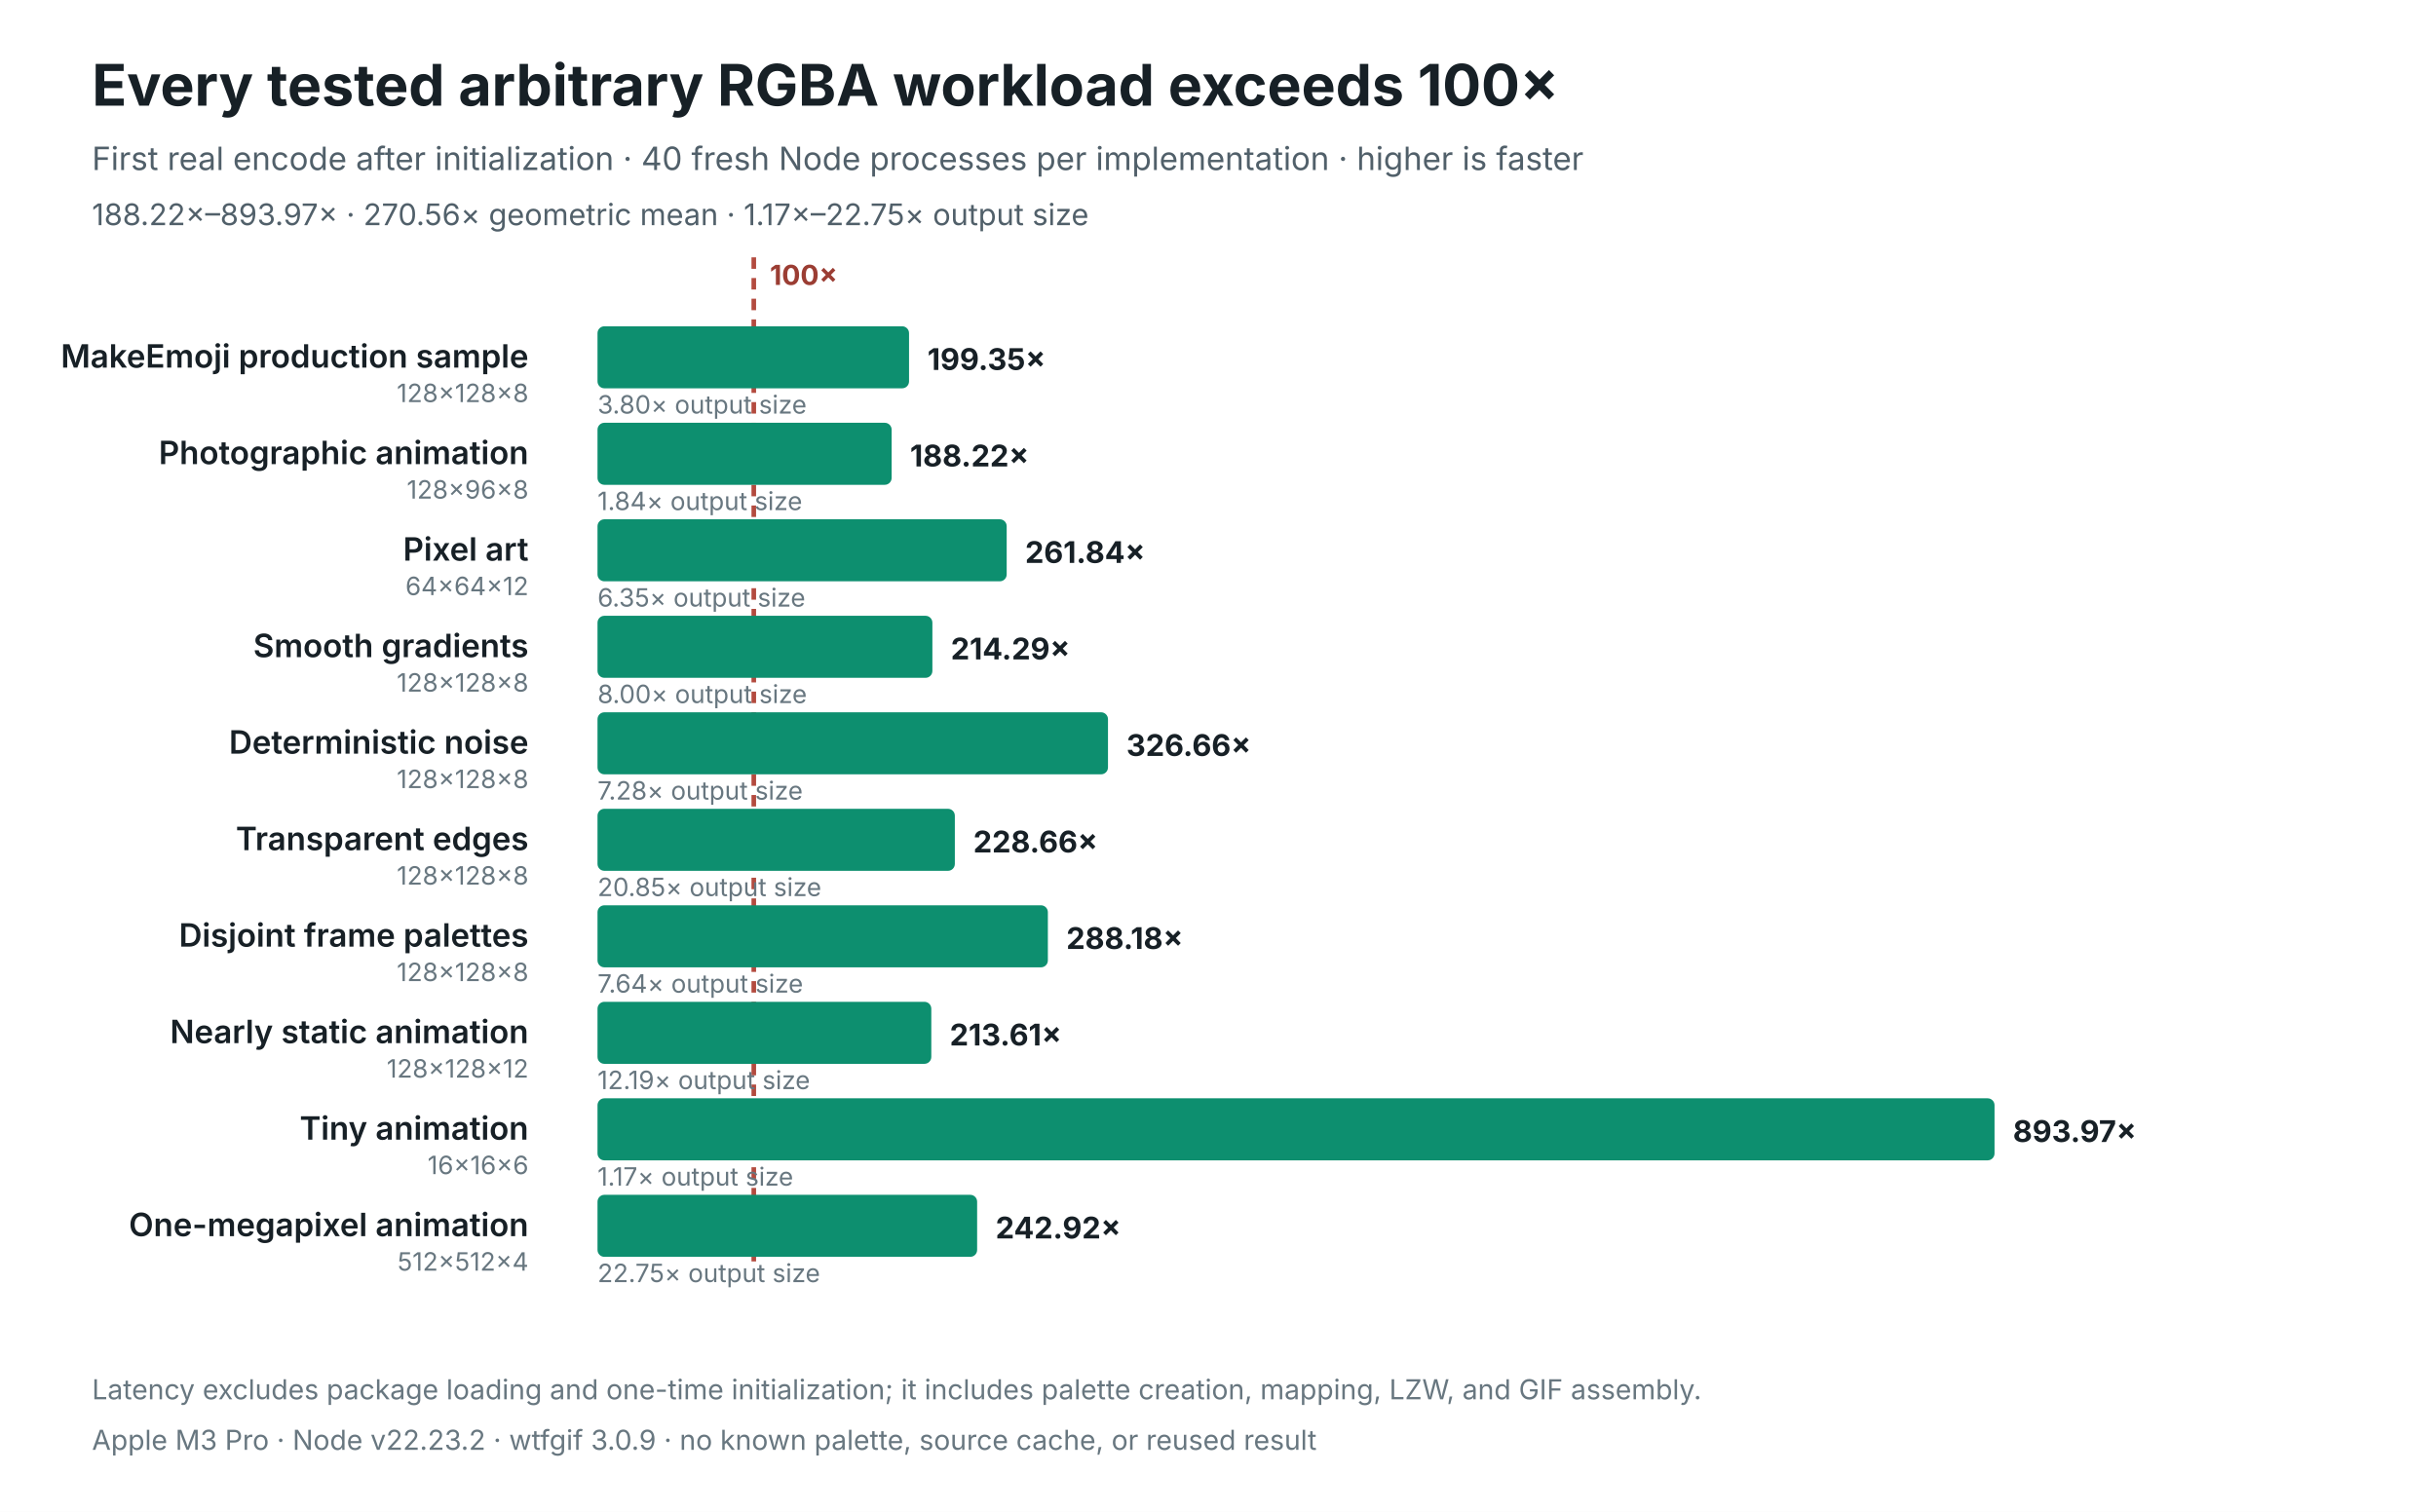
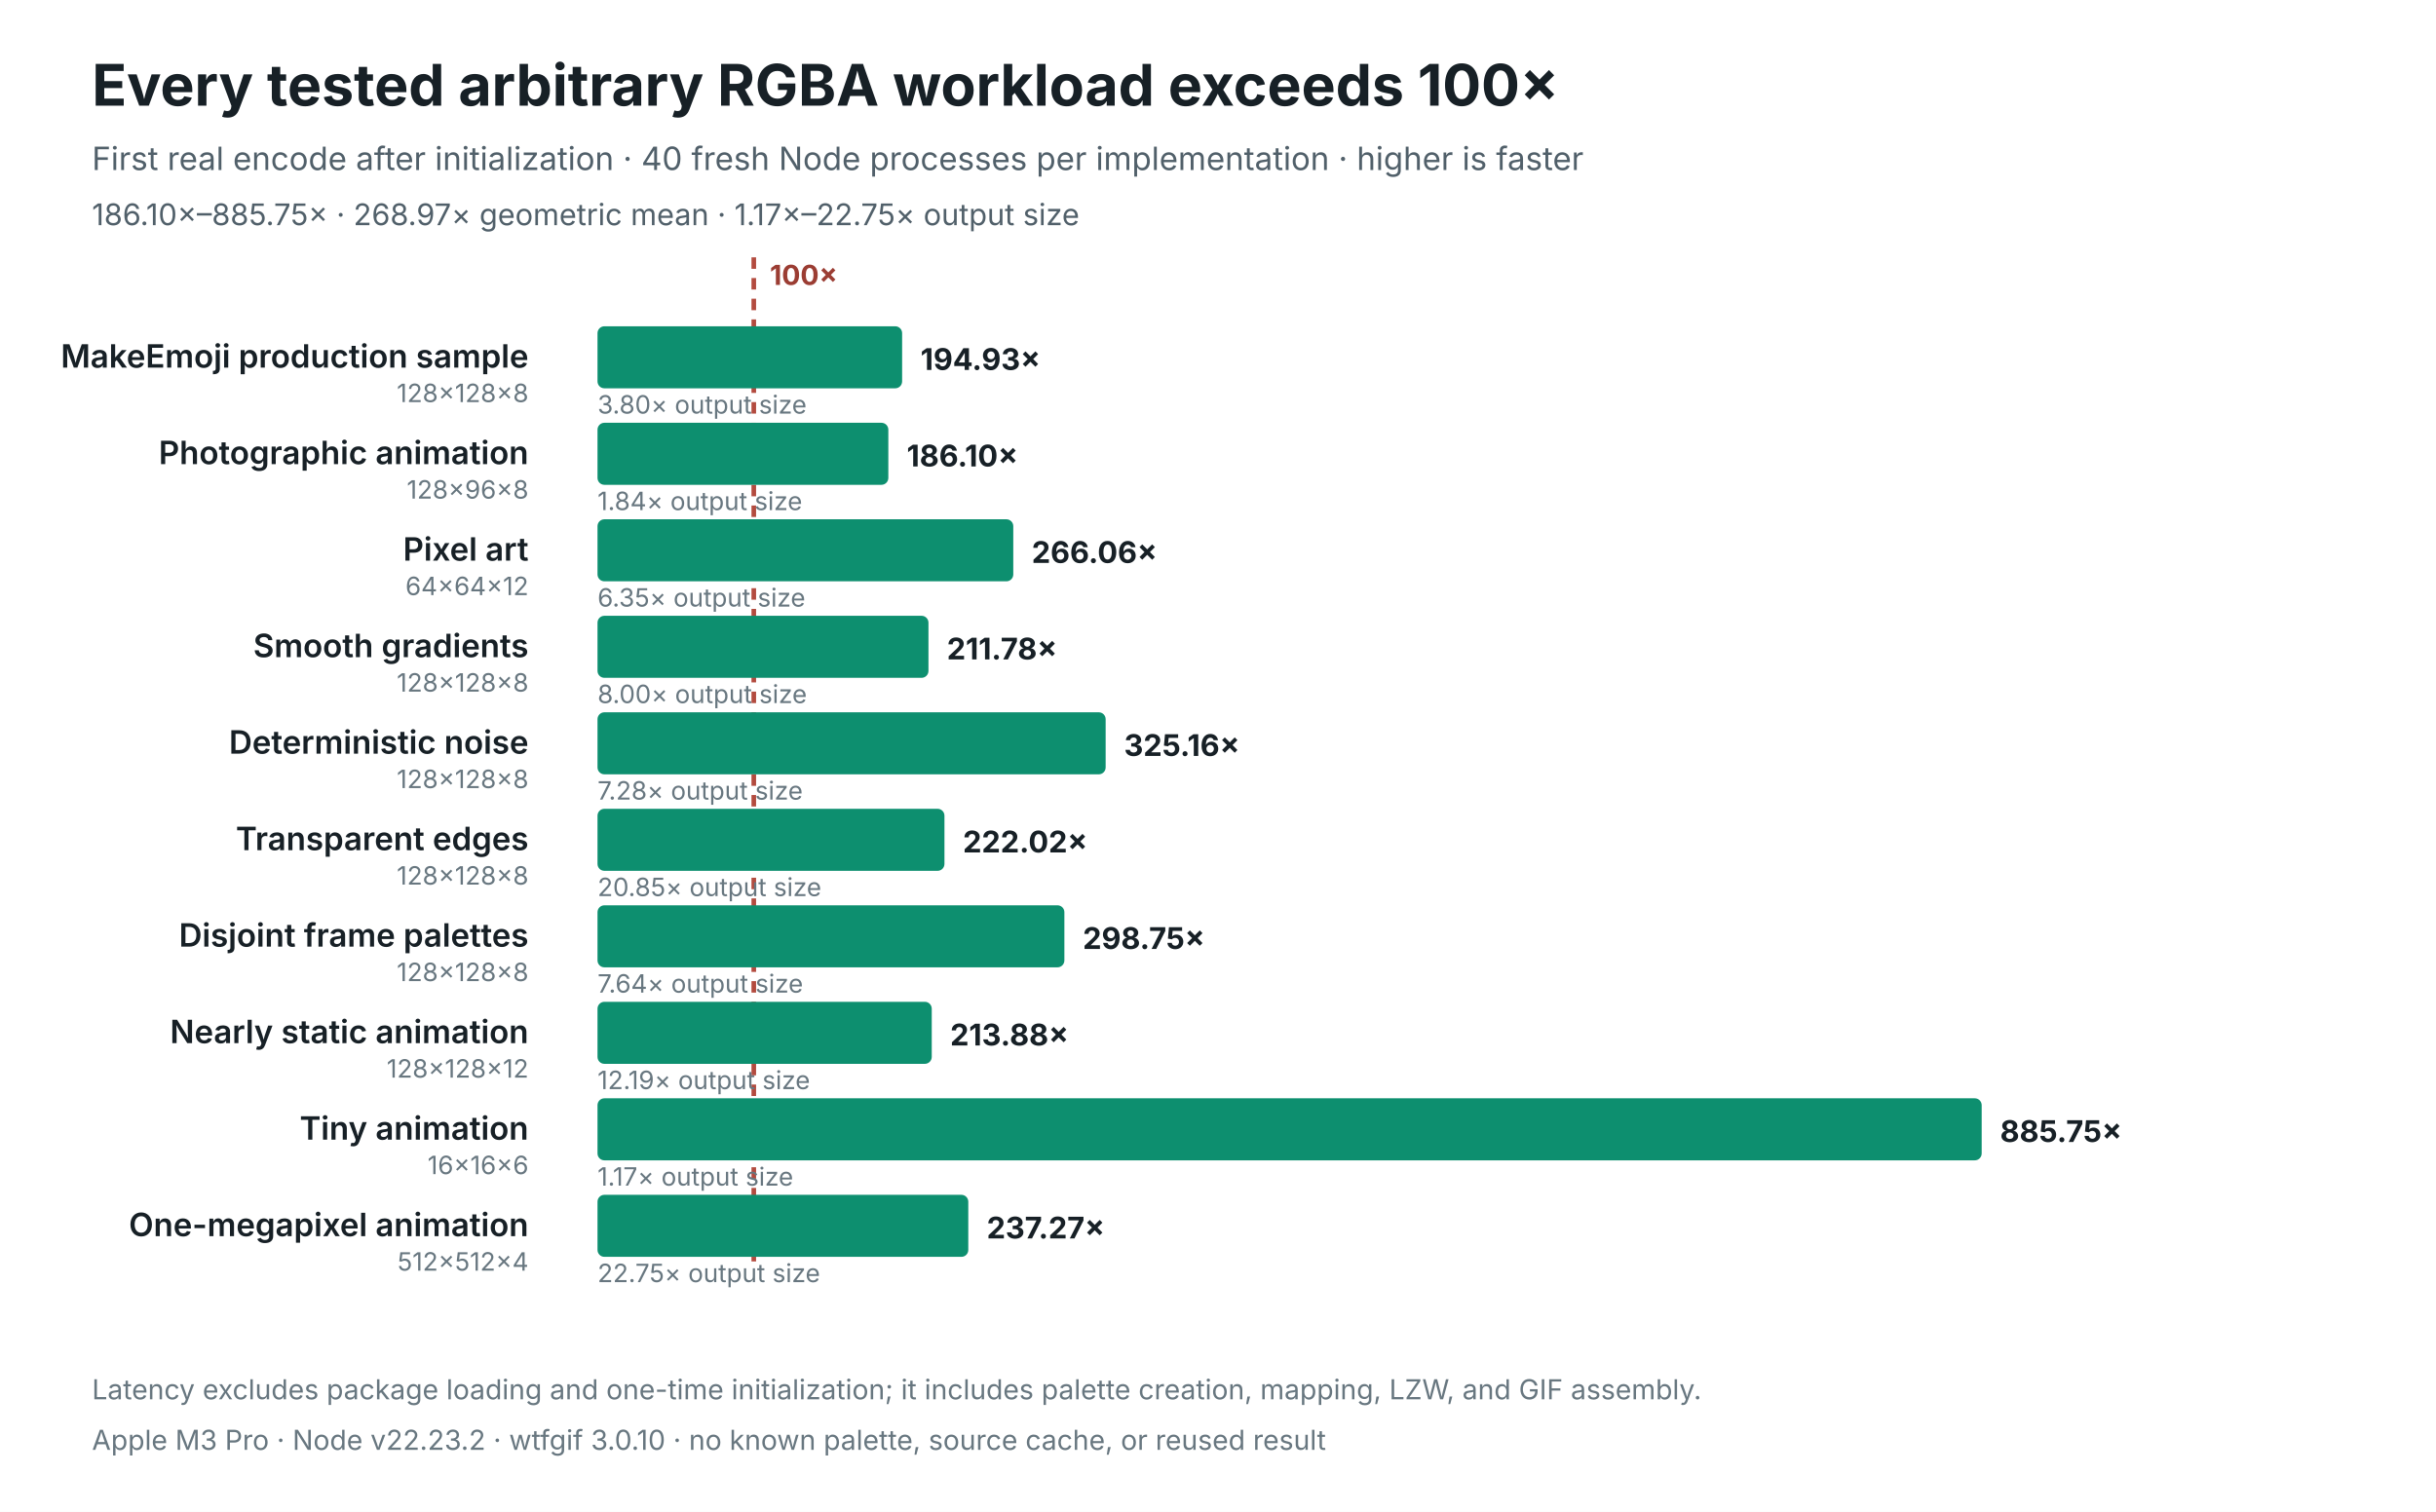
<svg xmlns="http://www.w3.org/2000/svg" width="1060" height="658" viewBox="0 0 1060 658" role="img" aria-labelledby="title desc">
  <rect width="100%" height="100%" fill="#ffffff" />
  <g font-family="ui-sans-serif, -apple-system, BlinkMacSystemFont, Segoe UI, sans-serif" fill="#172026">
    <text x="40" y="46" font-size="25" font-weight="700">Every tested arbitrary RGBA workload exceeds 100×</text>
    <text x="40" y="74" font-size="14" fill="#51606a">First real encode after initialization · 40 fresh Node processes per implementation · higher is faster</text>
-     <text x="40" y="98" font-size="13" fill="#51606a">188.22×–893.97× · 270.56× geometric mean · 1.17×–22.75× output size</text>
+     <text x="40" y="98" font-size="13" fill="#51606a">186.10×–885.75× · 268.97× geometric mean · 1.17×–22.75× output size</text>
    <line x1="328" y1="112" x2="328" y2="552" stroke="#b34b3f" stroke-width="2" stroke-dasharray="5 4" />
    <text x="335" y="124" font-size="12" font-weight="700" fill="#9b3d33">100×</text>
    <text x="230" y="160" text-anchor="end" font-size="14" font-weight="600">MakeEmoji production sample</text>
    <text x="230" y="175" text-anchor="end" font-size="11" fill="#687780">128×128×8</text>
-     <rect x="260" y="142" width="135.56" height="27" rx="3" fill="#0d8f6f" />
-     <text x="403.56" y="161" font-size="13" font-weight="700">199.35×</text>
+     <rect x="260" y="142" width="132.55" height="27" rx="3" fill="#0d8f6f" />
+     <text x="400.55" y="161" font-size="13" font-weight="700">194.93×</text>
    <text x="260" y="180" font-size="11" fill="#687780">3.80× output size</text>
    <text x="230" y="202" text-anchor="end" font-size="14" font-weight="600">Photographic animation</text>
    <text x="230" y="217" text-anchor="end" font-size="11" fill="#687780">128×96×8</text>
-     <rect x="260" y="184" width="127.99" height="27" rx="3" fill="#0d8f6f" />
-     <text x="395.99" y="203" font-size="13" font-weight="700">188.22×</text>
+     <rect x="260" y="184" width="126.55" height="27" rx="3" fill="#0d8f6f" />
+     <text x="394.55" y="203" font-size="13" font-weight="700">186.10×</text>
    <text x="260" y="222" font-size="11" fill="#687780">1.84× output size</text>
    <text x="230" y="244" text-anchor="end" font-size="14" font-weight="600">Pixel art</text>
    <text x="230" y="259" text-anchor="end" font-size="11" fill="#687780">64×64×12</text>
-     <rect x="260" y="226" width="178.05" height="27" rx="3" fill="#0d8f6f" />
-     <text x="446.05" y="245" font-size="13" font-weight="700">261.84×</text>
+     <rect x="260" y="226" width="180.92" height="27" rx="3" fill="#0d8f6f" />
+     <text x="448.92" y="245" font-size="13" font-weight="700">266.06×</text>
    <text x="260" y="264" font-size="11" fill="#687780">6.35× output size</text>
    <text x="230" y="286" text-anchor="end" font-size="14" font-weight="600">Smooth gradients</text>
    <text x="230" y="301" text-anchor="end" font-size="11" fill="#687780">128×128×8</text>
-     <rect x="260" y="268" width="145.72" height="27" rx="3" fill="#0d8f6f" />
-     <text x="413.72" y="287" font-size="13" font-weight="700">214.29×</text>
+     <rect x="260" y="268" width="144.01" height="27" rx="3" fill="#0d8f6f" />
+     <text x="412.01" y="287" font-size="13" font-weight="700">211.78×</text>
    <text x="260" y="306" font-size="11" fill="#687780">8.00× output size</text>
    <text x="230" y="328" text-anchor="end" font-size="14" font-weight="600">Deterministic noise</text>
    <text x="230" y="343" text-anchor="end" font-size="11" fill="#687780">128×128×8</text>
-     <rect x="260" y="310" width="222.13" height="27" rx="3" fill="#0d8f6f" />
-     <text x="490.13" y="329" font-size="13" font-weight="700">326.66×</text>
+     <rect x="260" y="310" width="221.11" height="27" rx="3" fill="#0d8f6f" />
+     <text x="489.11" y="329" font-size="13" font-weight="700">325.16×</text>
    <text x="260" y="348" font-size="11" fill="#687780">7.28× output size</text>
    <text x="230" y="370" text-anchor="end" font-size="14" font-weight="600">Transparent edges</text>
    <text x="230" y="385" text-anchor="end" font-size="11" fill="#687780">128×128×8</text>
-     <rect x="260" y="352" width="155.49" height="27" rx="3" fill="#0d8f6f" />
-     <text x="423.49" y="371" font-size="13" font-weight="700">228.66×</text>
+     <rect x="260" y="352" width="150.97" height="27" rx="3" fill="#0d8f6f" />
+     <text x="418.97" y="371" font-size="13" font-weight="700">222.02×</text>
    <text x="260" y="390" font-size="11" fill="#687780">20.85× output size</text>
    <text x="230" y="412" text-anchor="end" font-size="14" font-weight="600">Disjoint frame palettes</text>
    <text x="230" y="427" text-anchor="end" font-size="11" fill="#687780">128×128×8</text>
-     <rect x="260" y="394" width="195.97" height="27" rx="3" fill="#0d8f6f" />
-     <text x="463.97" y="413" font-size="13" font-weight="700">288.18×</text>
+     <rect x="260" y="394" width="203.15" height="27" rx="3" fill="#0d8f6f" />
+     <text x="471.15" y="413" font-size="13" font-weight="700">298.75×</text>
    <text x="260" y="432" font-size="11" fill="#687780">7.64× output size</text>
    <text x="230" y="454" text-anchor="end" font-size="14" font-weight="600">Nearly static animation</text>
    <text x="230" y="469" text-anchor="end" font-size="11" fill="#687780">128×128×12</text>
-     <rect x="260" y="436" width="145.25" height="27" rx="3" fill="#0d8f6f" />
-     <text x="413.25" y="455" font-size="13" font-weight="700">213.61×</text>
+     <rect x="260" y="436" width="145.44" height="27" rx="3" fill="#0d8f6f" />
+     <text x="413.44" y="455" font-size="13" font-weight="700">213.88×</text>
    <text x="260" y="474" font-size="11" fill="#687780">12.19× output size</text>
    <text x="230" y="496" text-anchor="end" font-size="14" font-weight="600">Tiny animation</text>
    <text x="230" y="511" text-anchor="end" font-size="11" fill="#687780">16×16×6</text>
-     <rect x="260" y="478" width="607.9" height="27" rx="3" fill="#0d8f6f" />
-     <text x="875.9" y="497" font-size="13" font-weight="700">893.97×</text>
+     <rect x="260" y="478" width="602.31" height="27" rx="3" fill="#0d8f6f" />
+     <text x="870.31" y="497" font-size="13" font-weight="700">885.75×</text>
    <text x="260" y="516" font-size="11" fill="#687780">1.17× output size</text>
    <text x="230" y="538" text-anchor="end" font-size="14" font-weight="600">One-megapixel animation</text>
    <text x="230" y="553" text-anchor="end" font-size="11" fill="#687780">512×512×4</text>
-     <rect x="260" y="520" width="165.19" height="27" rx="3" fill="#0d8f6f" />
-     <text x="433.19" y="539" font-size="13" font-weight="700">242.92×</text>
+     <rect x="260" y="520" width="161.34" height="27" rx="3" fill="#0d8f6f" />
+     <text x="429.34" y="539" font-size="13" font-weight="700">237.27×</text>
    <text x="260" y="558" font-size="11" fill="#687780">22.75× output size</text>
    <text x="40" y="609" font-size="12" fill="#687780">Latency excludes package loading and one-time initialization; it includes palette creation, mapping, LZW, and GIF assembly.</text>
-     <text x="40" y="631" font-size="12" fill="#687780">Apple M3 Pro · Node v22.23.2 · wtfgif 3.0.9 · no known palette, source cache, or reused result</text>
+     <text x="40" y="631" font-size="12" fill="#687780">Apple M3 Pro · Node v22.23.2 · wtfgif 3.0.10 · no known palette, source cache, or reused result</text>
  </g>
</svg>
